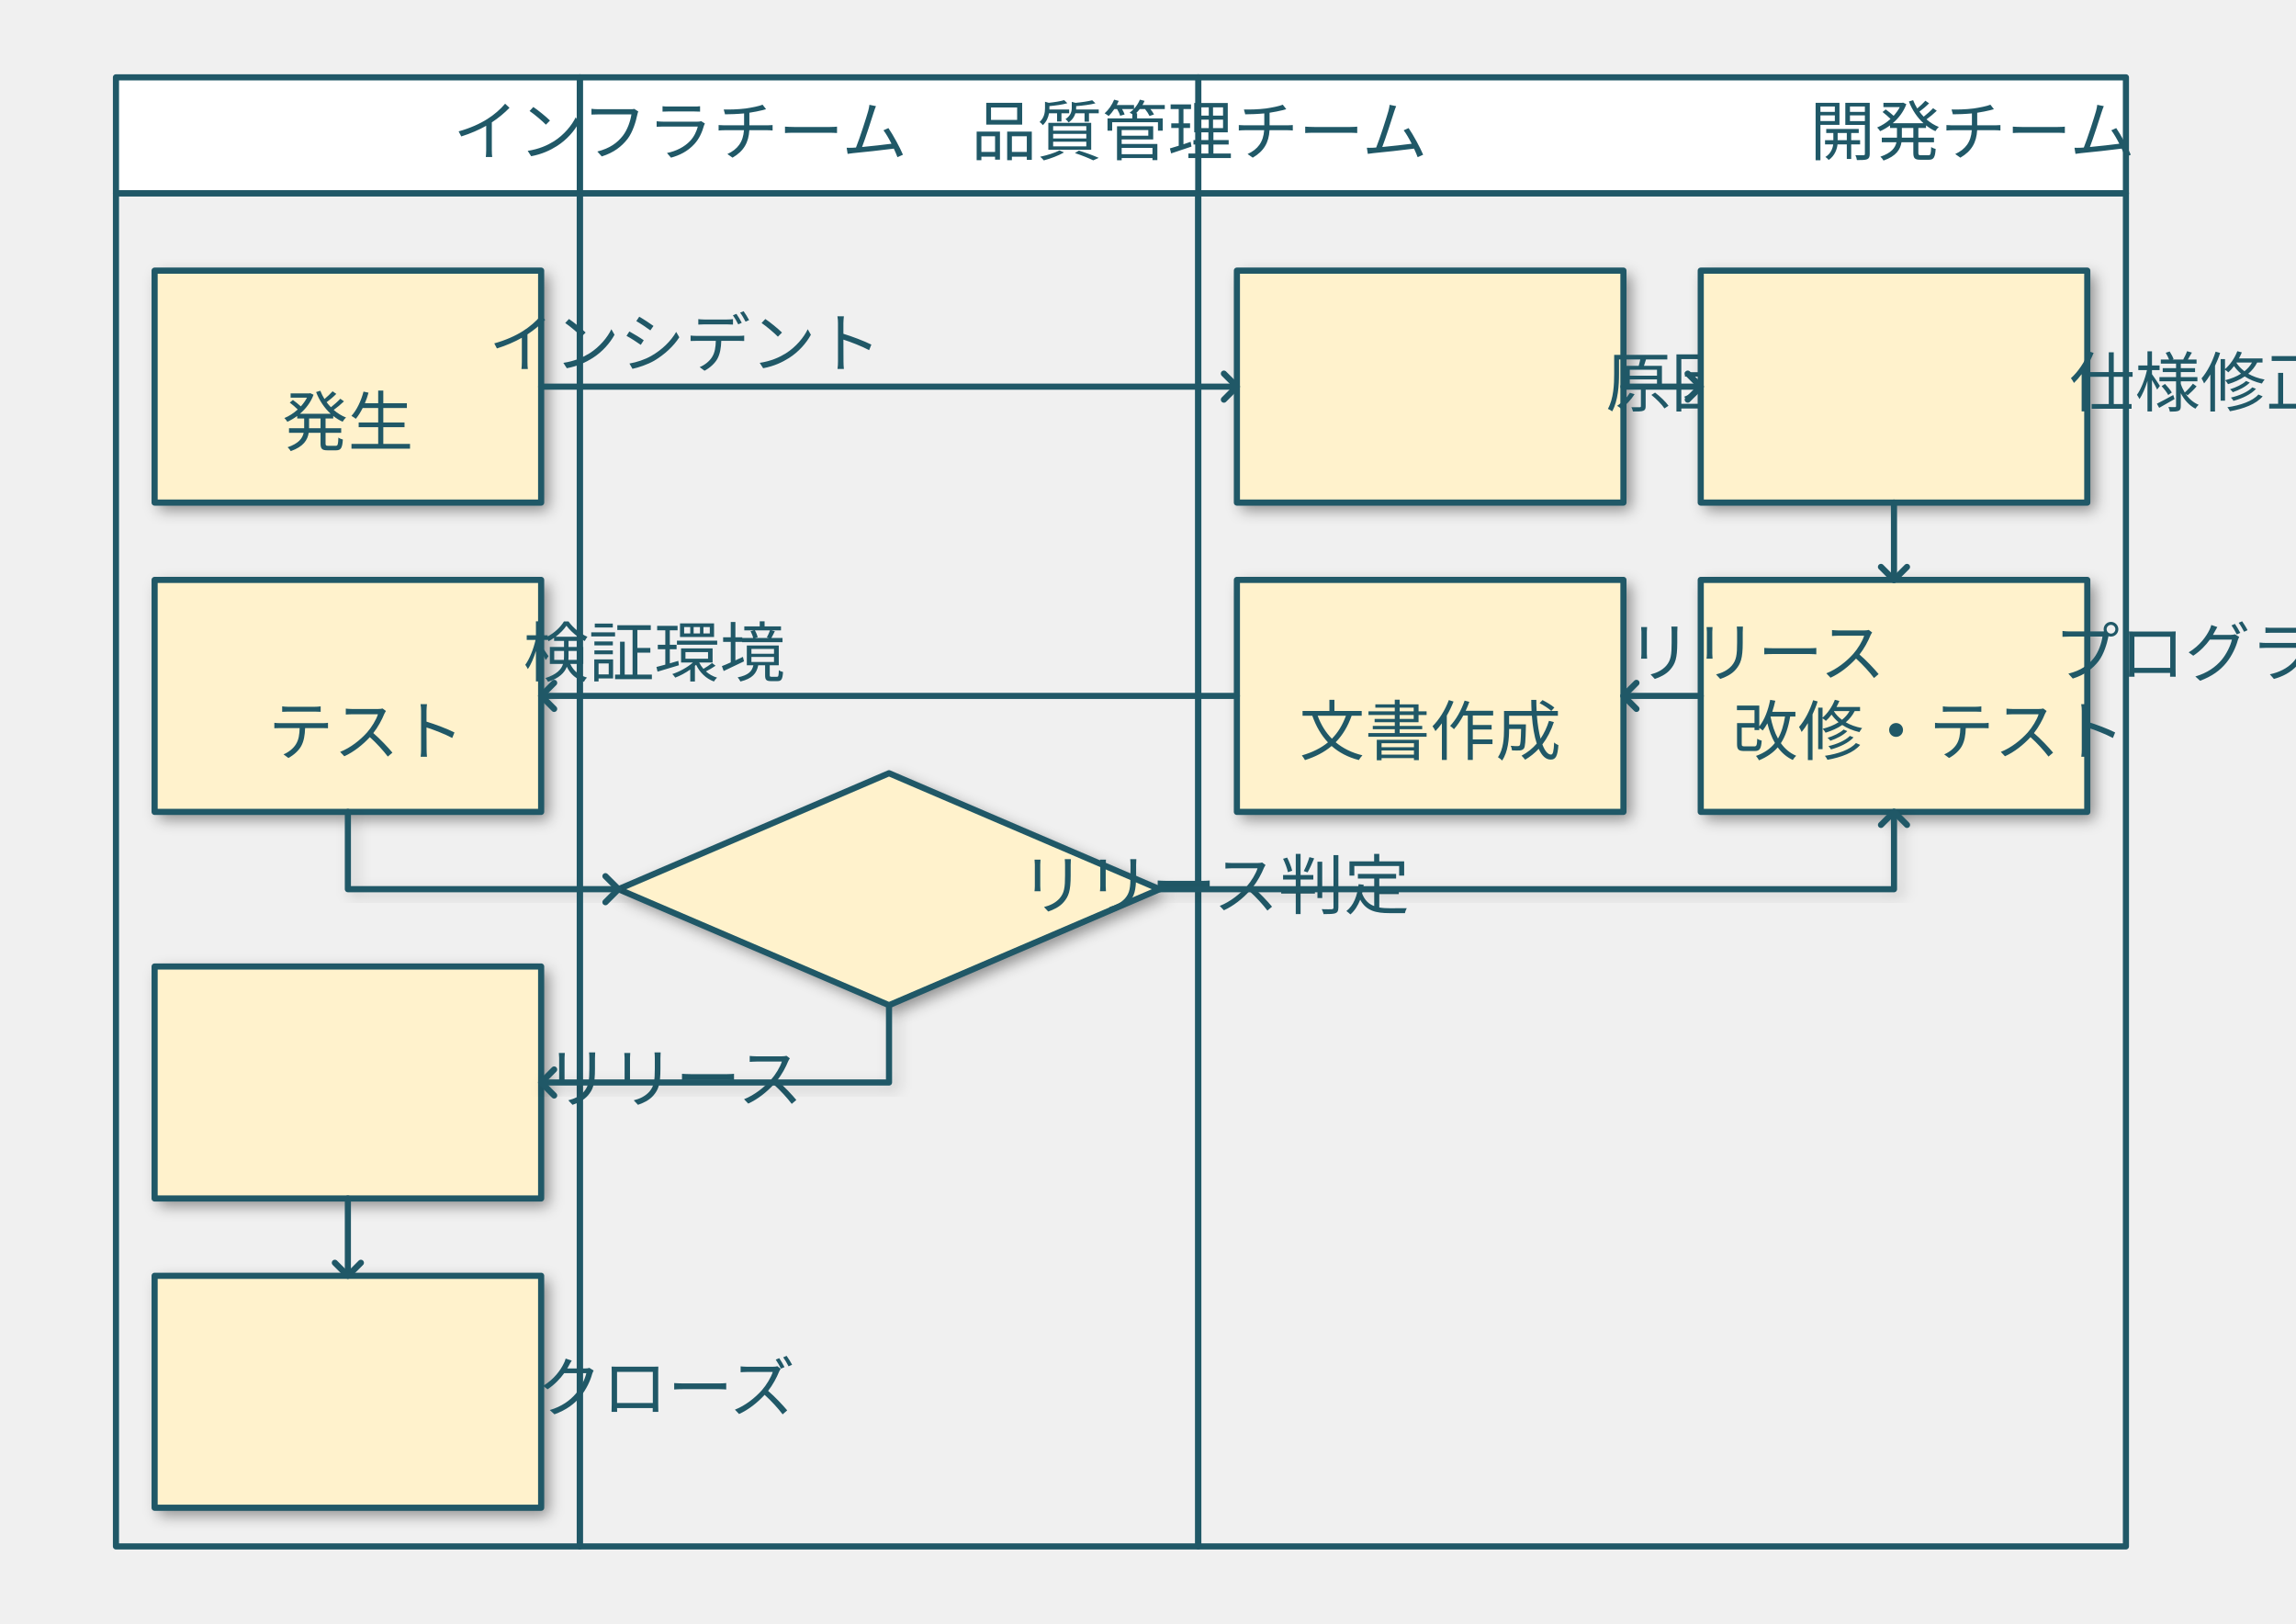
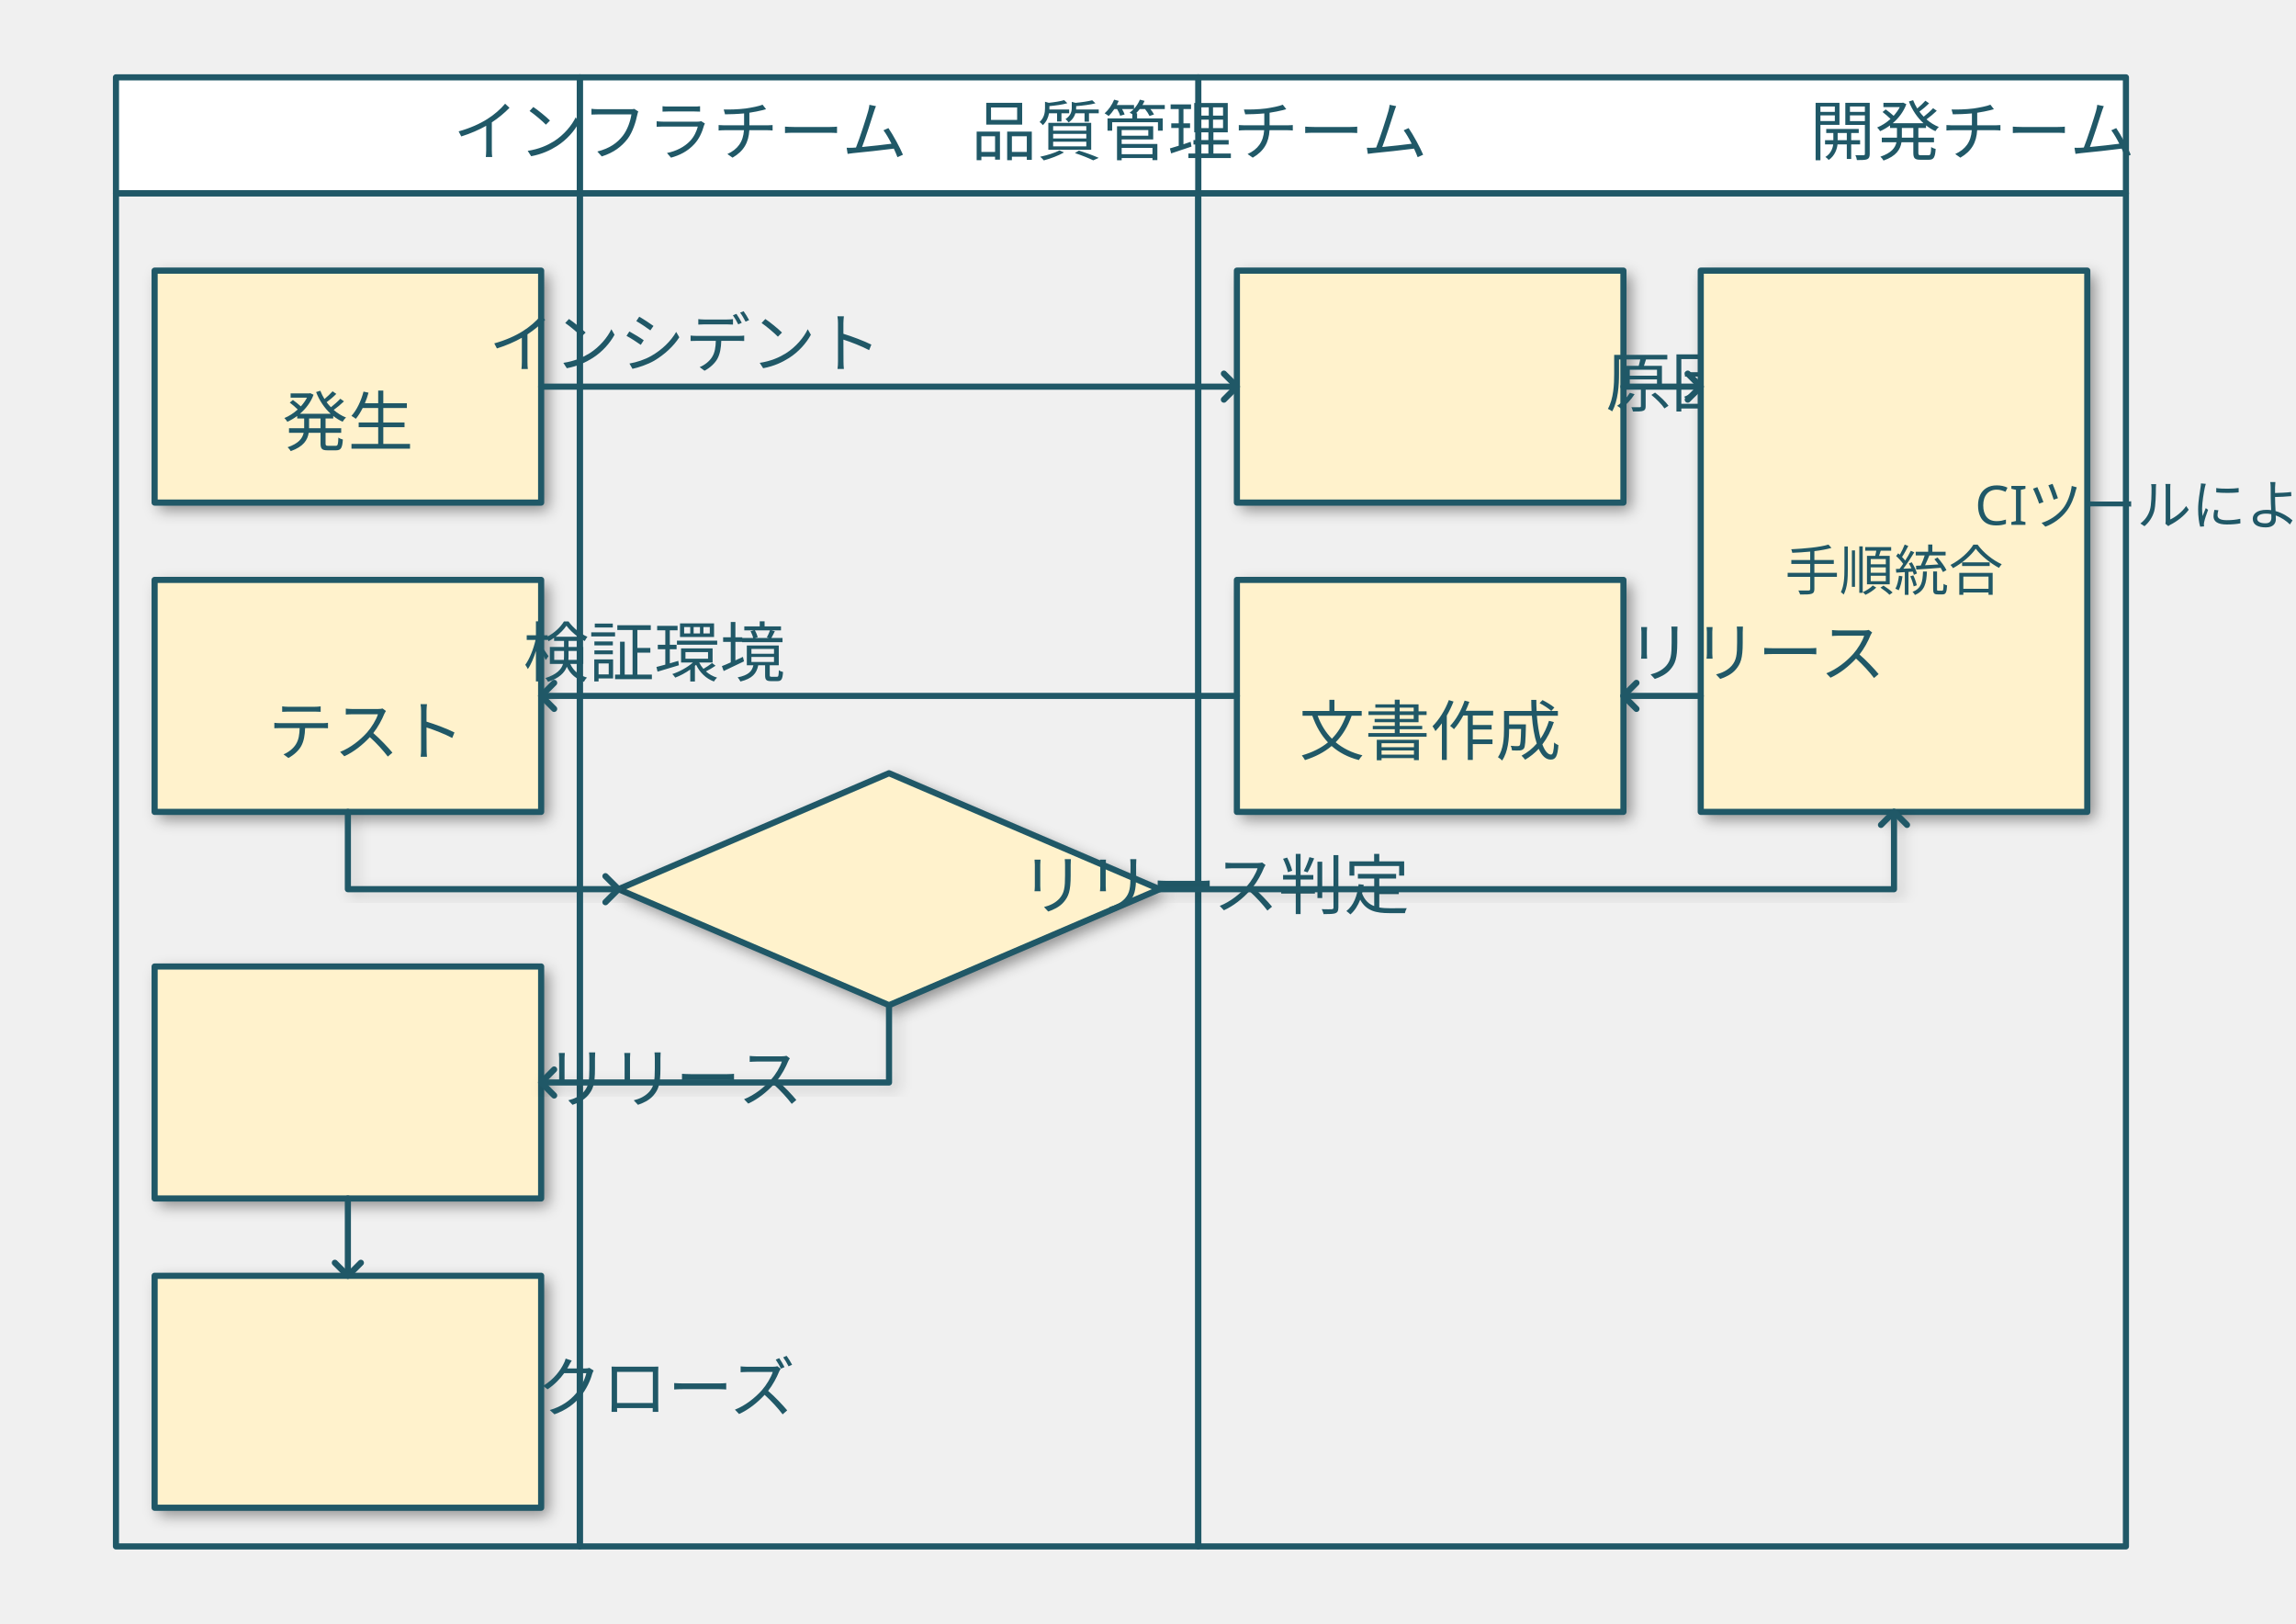
- <svg xmlns="http://www.w3.org/2000/svg" xmlns:ns1="http://schemas.microsoft.com/visio/2003/SVGExtensions/" xmlns:xlink="http://www.w3.org/1999/xlink" width="11.693in" height="8.268in" viewBox="0 0 841.89 595.276" xml:space="preserve" color-interpolation-filters="sRGB" class="st12">
+ <svg xmlns="http://www.w3.org/2000/svg" xmlns:ns1="http://schemas.microsoft.com/visio/2003/SVGExtensions/" xmlns:xlink="http://www.w3.org/1999/xlink" width="11.693in" height="8.268in" viewBox="0 0 841.89 595.276" xml:space="preserve" color-interpolation-filters="sRGB" class="st13">
  <ns1:documentProperties ns1:langID="1041" ns1:metric="true" ns1:viewMarkup="false">
    <ns1:userDefs>
      <ns1:ud ns1:nameU="msvNoAutoConnect" ns1:val="VT0(1):26" />
    </ns1:userDefs>
  </ns1:documentProperties>
  <style type="text/css">
	
		.st1 {visibility:visible}
		.st2 {fill:#000000;fill-opacity:0.4;filter:url(#filter_2.6666667461395);stroke:#000000;stroke-linecap:round;stroke-linejoin:round;stroke-opacity:0.4}
		.st3 {fill:#fff2cc;stroke:#205867;stroke-linecap:round;stroke-linejoin:round;stroke-width:2.25}
		.st4 {fill:#205867;font-family:ＭＳ Ｐゴシック;font-size:2em}
		.st5 {font-size:1em}
		.st6 {fill:none;filter:url(#filter_2.6666667461395);marker-end:url(#mrkr1-46);stroke:#000000;stroke-linecap:round;stroke-linejoin:round;stroke-opacity:0.4}
		.st7 {fill:#000000;fill-opacity:0.4;stroke:#000000;stroke-opacity:0.4;stroke-width:0.472}
		.st8 {marker-end:url(#mrkr1-52);stroke:#205867;stroke-linecap:round;stroke-linejoin:round;stroke-width:2.25}
		.st9 {fill:#205867;fill-opacity:1;stroke:#205867;stroke-opacity:1;stroke-width:0.472}
- 		.st10 {fill:#ffffff;stroke:#205867;stroke-linecap:round;stroke-linejoin:round;stroke-width:2.25}
- 		.st11 {fill:none;stroke:#205867;stroke-linecap:round;stroke-linejoin:round;stroke-width:2.25}
- 		.st12 {fill:none;fill-rule:evenodd;font-size:12px;overflow:visible;stroke-linecap:square;stroke-miterlimit:3}
+ 		.st10 {fill:#205867;font-family:ＭＳ Ｐゴシック;font-size:1.667em}
+ 		.st11 {fill:#ffffff;stroke:#205867;stroke-linecap:round;stroke-linejoin:round;stroke-width:2.25}
+ 		.st12 {fill:none;stroke:#205867;stroke-linecap:round;stroke-linejoin:round;stroke-width:2.25}
+ 		.st13 {fill:none;fill-rule:evenodd;font-size:12px;overflow:visible;stroke-linecap:square;stroke-miterlimit:3}
	
	</style>
  <defs id="Markers">
    <g id="lend1">
      <path d="M 1 -1 L 0 0 L 1 1 " style="stroke-linecap:round;stroke-linejoin:round;fill:none" />
    </g>
    <marker id="mrkr1-46" class="st7" ns1:arrowType="1" ns1:arrowSize="2" orient="auto" markerUnits="strokeWidth" overflow="visible">
      <use xlink:href="#lend1" transform="scale(-2.12,-2.12) " />
    </marker>
    <marker id="mrkr1-52" class="st9" ns1:arrowType="1" ns1:arrowSize="2" orient="auto" markerUnits="strokeWidth" overflow="visible">
      <use xlink:href="#lend1" transform="scale(-2.12,-2.12) " />
    </marker>
  </defs>
  <defs id="Filters">
    <filter id="filter_2.6666667461395">
      <feGaussianBlur stdDeviation="2.667" />
    </filter>
  </defs>
-   <g ns1:mID="11" ns1:index="4" ns1:groupContext="foregroundPage">
+   <g ns1:mID="10" ns1:index="5" ns1:groupContext="foregroundPage">
    <ns1:pageProperties ns1:drawingScale="0.0393701" ns1:pageScale="0.0393701" ns1:drawingUnits="24" ns1:shadowOffsetX="8.50394" ns1:shadowOffsetY="-8.50394" />
    <ns1:layer ns1:name="フローチャート" ns1:index="0" />
    <ns1:layer ns1:name="コネクタ" ns1:index="1" />
    <ns1:layer ns1:name="背景" ns1:index="2" ns1:snap="false" ns1:glue="false" />
    <g id="shape1-1" ns1:mID="1" ns1:groupContext="shape" transform="translate(56.6929,-411.024)">
      <ns1:userDefs>
        <ns1:ud ns1:nameU="visVersion" ns1:val="VT0(15):26" />
      </ns1:userDefs>
      <ns1:textBlock ns1:margins="rect(4,4,4,4)" ns1:tabSpace="42.5197" />
      <ns1:textRect cx="70.866" cy="552.756" width="141.74" height="85.039" />
      <g id="shadow1-2" ns1:groupContext="shadow" ns1:shadowOffsetX="2.12132" ns1:shadowOffsetY="-2.12132" ns1:shadowType="1" transform="matrix(1,0,0,1,2.12132,2.12132)" class="st1">
        <rect x="0" y="510.236" width="141.732" height="85.039" class="st2" />
      </g>
      <rect x="0" y="510.236" width="141.732" height="85.039" class="st3" />
      <text x="10.16" y="545.56" class="st4" ns1:langID="1041">
        <ns1:paragraph ns1:horizAlign="1" />
        <ns1:tabList />インシデント<ns1:newlineChar />
        <tspan x="46.87" dy="1.2em" class="st5">発生</tspan>
      </text>
    </g>
    <g id="shape2-8" ns1:mID="2" ns1:groupContext="shape" transform="translate(56.6929,-297.638)">
      <ns1:userDefs>
        <ns1:ud ns1:nameU="visVersion" ns1:val="VT0(15):26" />
      </ns1:userDefs>
      <ns1:textBlock ns1:margins="rect(4,4,4,4)" ns1:tabSpace="42.5197" />
      <ns1:textRect cx="70.866" cy="552.756" width="141.74" height="85.039" />
      <g id="shadow2-9" ns1:groupContext="shadow" ns1:shadowOffsetX="2.12132" ns1:shadowOffsetY="-2.12132" ns1:shadowType="1" transform="matrix(1,0,0,1,2.12132,2.12132)" class="st1">
        <rect x="0" y="510.236" width="141.732" height="85.039" class="st2" />
      </g>
      <rect x="0" y="510.236" width="141.732" height="85.039" class="st3" />
      <text x="22.87" y="545.56" class="st4" ns1:langID="1041">
        <ns1:paragraph ns1:horizAlign="1" />
        <ns1:tabList />検証環境<ns1:newlineChar />
        <tspan x="41.62" dy="1.2em" class="st5">テスト</tspan>
      </text>
    </g>
    <g id="shape4-15" ns1:mID="4" ns1:groupContext="shape" transform="translate(56.6929,-155.906)">
      <ns1:userDefs>
        <ns1:ud ns1:nameU="visVersion" ns1:val="VT0(15):26" />
      </ns1:userDefs>
      <ns1:textBlock ns1:margins="rect(4,4,4,4)" ns1:tabSpace="42.5197" />
      <ns1:textRect cx="70.866" cy="552.756" width="141.74" height="85.039" />
      <g id="shadow4-16" ns1:groupContext="shadow" ns1:shadowOffsetX="2.12132" ns1:shadowOffsetY="-2.12132" ns1:shadowType="1" transform="matrix(1,0,0,1,2.12132,2.12132)" class="st1">
        <rect x="0" y="510.236" width="141.732" height="85.039" class="st2" />
      </g>
      <rect x="0" y="510.236" width="141.732" height="85.039" class="st3" />
      <text x="30.6" y="559.96" class="st4" ns1:langID="1041">
        <ns1:paragraph ns1:horizAlign="1" />
        <ns1:tabList />リリース</text>
    </g>
    <g id="shape5-21" ns1:mID="5" ns1:groupContext="shape" transform="translate(56.6929,-42.5197)">
      <ns1:userDefs>
        <ns1:ud ns1:nameU="visVersion" ns1:val="VT0(15):26" />
      </ns1:userDefs>
      <ns1:textBlock ns1:margins="rect(4,4,4,4)" ns1:tabSpace="42.5197" />
      <ns1:textRect cx="70.866" cy="552.756" width="141.74" height="85.039" />
      <g id="shadow5-22" ns1:groupContext="shadow" ns1:shadowOffsetX="2.12132" ns1:shadowOffsetY="-2.12132" ns1:shadowType="1" transform="matrix(1,0,0,1,2.12132,2.12132)" class="st1">
        <rect x="0" y="510.236" width="141.732" height="85.039" class="st2" />
      </g>
      <rect x="0" y="510.236" width="141.732" height="85.039" class="st3" />
      <text x="27.74" y="559.96" class="st4" ns1:langID="1041">
        <ns1:paragraph ns1:horizAlign="1" />
        <ns1:tabList />クローズ</text>
    </g>
    <g id="shape6-27" ns1:mID="6" ns1:groupContext="shape" ns1:layerMember="0" transform="translate(226.772,-226.772)">
      <ns1:custProps>
        <ns1:cp ns1:nameU="Cost" ns1:lbl="コスト" ns1:prompt="" ns1:type="7" ns1:format="@" ns1:sortKey="" ns1:invis="false" ns1:ask="false" ns1:langID="1041" ns1:cal="0" />
        <ns1:cp ns1:nameU="ProcessNumber" ns1:lbl="プロセス番号" ns1:prompt="" ns1:type="2" ns1:format="" ns1:sortKey="" ns1:invis="false" ns1:ask="false" ns1:langID="1041" ns1:cal="0" />
        <ns1:cp ns1:nameU="Owner" ns1:lbl="所有者" ns1:prompt="" ns1:type="0" ns1:format="" ns1:sortKey="" ns1:invis="false" ns1:ask="false" ns1:langID="1041" ns1:cal="0" />
        <ns1:cp ns1:nameU="Function" ns1:lbl="機能" ns1:prompt="" ns1:type="0" ns1:format="" ns1:sortKey="" ns1:invis="false" ns1:ask="false" ns1:langID="1041" ns1:cal="0" ns1:val="VT4()" />
        <ns1:cp ns1:nameU="StartDate" ns1:lbl="開始日" ns1:prompt="" ns1:type="5" ns1:format="" ns1:sortKey="" ns1:invis="false" ns1:ask="false" ns1:langID="1041" ns1:cal="0" />
        <ns1:cp ns1:nameU="EndDate" ns1:lbl="終了日" ns1:prompt="" ns1:type="5" ns1:format="" ns1:sortKey="" ns1:invis="false" ns1:ask="false" ns1:langID="1041" ns1:cal="0" />
        <ns1:cp ns1:nameU="Status" ns1:lbl="状態" ns1:prompt="" ns1:type="4" ns1:format=";未開始;進行中;完了;延期;情報待ち" ns1:sortKey="" ns1:invis="false" ns1:ask="false" ns1:langID="1041" ns1:cal="0" ns1:val="VT4()" />
      </ns1:custProps>
      <ns1:userDefs>
        <ns1:ud ns1:nameU="visVersion" ns1:prompt="" ns1:val="VT0(15):26" />
        <ns1:ud ns1:nameU="DefaultWidth" ns1:prompt="" ns1:val="VT0(0.98425196850394):24" />
        <ns1:ud ns1:nameU="DefaultHeight" ns1:prompt="" ns1:val="VT0(0.59055118110236):24" />
        <ns1:ud ns1:nameU="ResizeTxtHeight" ns1:prompt="" ns1:val="VT0(0.59055118110236):24" />
        <ns1:ud ns1:nameU="ResizeTxtHeight" ns1:prompt="" ns1:val="VT0(0.62992125984252):24" />
      </ns1:userDefs>
      <ns1:textBlock ns1:margins="rect(2,2,2,2)" ns1:tabSpace="42.5197" />
      <ns1:textRect cx="99.213" cy="552.756" width="165.36" height="63.779" />
      <g id="shadow6-28" ns1:groupContext="shadow" ns1:shadowOffsetX="2.12132" ns1:shadowOffsetY="-2.12132" ns1:shadowType="1" transform="matrix(1,0,0,1,2.12132,2.12132)" class="st1">
        <path d="M0 552.76 L99.21 510.24 L198.43 552.76 L99.21 595.28 L0 552.76 Z" class="st2" />
      </g>
      <path d="M0 552.76 L99.21 510.24 L198.43 552.76 L99.21 595.28 L0 552.76 Z" class="st3" />
      <text x="34.95" y="559.96" class="st4" ns1:langID="1041">
        <ns1:paragraph ns1:horizAlign="1" />
        <ns1:tabList />リリース判定</text>
    </g>
    <g id="shape7-33" ns1:mID="7" ns1:groupContext="shape" transform="translate(453.543,-411.024)">
      <ns1:userDefs>
        <ns1:ud ns1:nameU="visVersion" ns1:val="VT0(15):26" />
      </ns1:userDefs>
      <ns1:textBlock ns1:margins="rect(4,4,4,4)" ns1:tabSpace="42.5197" />
      <ns1:textRect cx="70.866" cy="552.756" width="141.74" height="85.039" />
      <g id="shadow7-34" ns1:groupContext="shadow" ns1:shadowOffsetX="2.12132" ns1:shadowOffsetY="-2.12132" ns1:shadowType="1" transform="matrix(1,0,0,1,2.12132,2.12132)" class="st1">
        <rect x="0" y="510.236" width="141.732" height="85.039" class="st2" />
      </g>
      <rect x="0" y="510.236" width="141.732" height="85.039" class="st3" />
      <text x="22.87" y="559.96" class="st4" ns1:langID="1041">
        <ns1:paragraph ns1:horizAlign="1" />
        <ns1:tabList />原因調査</text>
    </g>
    <g id="shape9-39" ns1:mID="9" ns1:groupContext="shape" transform="translate(198.425,-453.543) rotate(8.31597E-07)">
      <g id="shadow9-40" ns1:groupContext="shadow" ns1:shadowOffsetX="2.12132" ns1:shadowOffsetY="-2.12132" ns1:shadowType="1" transform="matrix(1,0,0,1,2.12132,2.12132)" class="st1">
        <path d="M0 595.28 L255.12 595.28" class="st6" />
      </g>
      <path d="M0 595.28 L255.12 595.28" class="st8" />
    </g>
-     <g id="shape11-53" ns1:mID="11" ns1:groupContext="shape" transform="translate(623.622,-411.024)">
-       <ns1:userDefs>
-         <ns1:ud ns1:nameU="visVersion" ns1:val="VT0(15):26" />
-       </ns1:userDefs>
-       <ns1:textBlock ns1:margins="rect(4,4,4,4)" ns1:tabSpace="42.5197" />
-       <ns1:textRect cx="70.866" cy="552.756" width="141.74" height="85.039" />
-       <g id="shadow11-54" ns1:groupContext="shadow" ns1:shadowOffsetX="2.12132" ns1:shadowOffsetY="-2.12132" ns1:shadowType="1" transform="matrix(1,0,0,1,2.12132,2.12132)" class="st1">
-         <rect x="0" y="510.236" width="141.732" height="85.039" class="st2" />
-       </g>
-       <rect x="0" y="510.236" width="141.732" height="85.039" class="st3" />
-       <text x="22.87" y="559.96" class="st4" ns1:langID="1041">
-         <ns1:paragraph ns1:horizAlign="1" />
-         <ns1:tabList />仕様修正</text>
-     </g>
-     <g id="shape12-59" ns1:mID="12" ns1:groupContext="shape" transform="translate(623.622,-297.638)">
-       <ns1:userDefs>
-         <ns1:ud ns1:nameU="visVersion" ns1:val="VT0(15):26" />
-       </ns1:userDefs>
-       <ns1:textBlock ns1:margins="rect(4,4,4,4)" ns1:tabSpace="42.5197" />
-       <ns1:textRect cx="70.866" cy="552.756" width="141.74" height="85.039" />
-       <g id="shadow12-60" ns1:groupContext="shadow" ns1:shadowOffsetX="2.12132" ns1:shadowOffsetY="-2.12132" ns1:shadowType="1" transform="matrix(1,0,0,1,2.12132,2.12132)" class="st1">
-         <rect x="0" y="510.236" width="141.732" height="85.039" class="st2" />
-       </g>
-       <rect x="0" y="510.236" width="141.732" height="85.039" class="st3" />
-       <text x="17.19" y="545.56" class="st4" ns1:langID="1041">
-         <ns1:paragraph ns1:horizAlign="1" />
-         <ns1:tabList />プログラム<ns1:newlineChar />
-         <tspan x="11.62" dy="1.2em" class="st5">改修</tspan>・テスト</text>
-     </g>
-     <g id="shape13-66" ns1:mID="13" ns1:groupContext="shape" transform="translate(453.543,-297.638)">
-       <ns1:userDefs>
-         <ns1:ud ns1:nameU="visVersion" ns1:val="VT0(15):26" />
-       </ns1:userDefs>
-       <ns1:textBlock ns1:margins="rect(4,4,4,4)" ns1:tabSpace="42.5197" />
-       <ns1:textRect cx="70.866" cy="552.756" width="141.74" height="85.039" />
-       <g id="shadow13-67" ns1:groupContext="shadow" ns1:shadowOffsetX="2.12132" ns1:shadowOffsetY="-2.12132" ns1:shadowType="1" transform="matrix(1,0,0,1,2.12132,2.12132)" class="st1">
+     <g id="shape12-53" ns1:mID="12" ns1:groupContext="shape" transform="translate(623.622,-297.638)">
+       <ns1:userDefs>
+         <ns1:ud ns1:nameU="visVersion" ns1:val="VT0(15):26" />
+       </ns1:userDefs>
+       <ns1:textBlock ns1:margins="rect(4,4,4,4)" ns1:tabSpace="42.5197" />
+       <ns1:textRect cx="70.866" cy="496.063" width="141.74" height="198.425" />
+       <g id="shadow12-54" ns1:groupContext="shadow" ns1:shadowOffsetX="2.12132" ns1:shadowOffsetY="-2.12132" ns1:shadowType="1" transform="matrix(1,0,0,1,2.12132,2.12132)" class="st1">
+         <rect x="0" y="396.85" width="141.732" height="198.425" class="st2" />
+       </g>
+       <rect x="0" y="396.85" width="141.732" height="198.425" class="st3" />
+       <text x="6.84" y="490.06" class="st10" ns1:langID="1041">
+         <ns1:paragraph ns1:horizAlign="1" />
+         <ns1:tabList />CIツールによる<ns1:newlineChar />
+         <tspan x="30.87" dy="1.2em" class="st5">手順統合</tspan>
+       </text>
+     </g>
+     <g id="shape13-60" ns1:mID="13" ns1:groupContext="shape" transform="translate(453.543,-297.638)">
+       <ns1:userDefs>
+         <ns1:ud ns1:nameU="visVersion" ns1:val="VT0(15):26" />
+       </ns1:userDefs>
+       <ns1:textBlock ns1:margins="rect(4,4,4,4)" ns1:tabSpace="42.5197" />
+       <ns1:textRect cx="70.866" cy="552.756" width="141.74" height="85.039" />
+       <g id="shadow13-61" ns1:groupContext="shadow" ns1:shadowOffsetX="2.12132" ns1:shadowOffsetY="-2.12132" ns1:shadowType="1" transform="matrix(1,0,0,1,2.12132,2.12132)" class="st1">
        <rect x="0" y="510.236" width="141.732" height="85.039" class="st2" />
      </g>
      <rect x="0" y="510.236" width="141.732" height="85.039" class="st3" />
      <text x="30.6" y="545.56" class="st4" ns1:langID="1041">
        <ns1:paragraph ns1:horizAlign="1" />
        <ns1:tabList />リリース<ns1:newlineChar />
        <tspan x="22.87" dy="1.2em" class="st5">文書作成</tspan>
      </text>
    </g>
-     <g id="shape14-73" ns1:mID="14" ns1:groupContext="shape" transform="translate(595.276,-453.543)">
-       <g id="shadow14-74" ns1:groupContext="shadow" ns1:shadowOffsetX="2.12132" ns1:shadowOffsetY="-2.12132" ns1:shadowType="1" transform="matrix(1,0,0,1,2.12132,2.12132)" class="st1">
+     <g id="shape14-67" ns1:mID="14" ns1:groupContext="shape" transform="translate(595.276,-453.543)">
+       <g id="shadow14-68" ns1:groupContext="shadow" ns1:shadowOffsetX="2.12132" ns1:shadowOffsetY="-2.12132" ns1:shadowType="1" transform="matrix(1,0,0,1,2.12132,2.12132)" class="st1">
        <path d="M0 595.28 L28.35 595.28" class="st6" />
      </g>
      <path d="M0 595.28 L28.35 595.28" class="st8" />
    </g>
-     <g id="shape15-85" ns1:mID="15" ns1:groupContext="shape" transform="translate(1289.76,184.252) rotate(90)">
-       <g id="shadow15-86" ns1:groupContext="shadow" ns1:shadowOffsetX="2.12132" ns1:shadowOffsetY="-2.12132" ns1:shadowType="1" transform="matrix(1,0,0,1,2.12132,-2.12132)" class="st1">
+     <g id="shape16-79" ns1:mID="16" ns1:groupContext="shape" transform="translate(623.622,850.394) rotate(180)">
+       <g id="shadow16-80" ns1:groupContext="shadow" ns1:shadowOffsetX="2.12132" ns1:shadowOffsetY="-2.12132" ns1:shadowType="1" transform="matrix(1,0,0,1,-2.12132,-2.12132)" class="st1">
        <path d="M0 595.28 L28.35 595.28" class="st6" />
      </g>
      <path d="M0 595.28 L28.35 595.28" class="st8" />
    </g>
-     <g id="shape16-97" ns1:mID="16" ns1:groupContext="shape" transform="translate(623.622,850.394) rotate(180)">
-       <g id="shadow16-98" ns1:groupContext="shadow" ns1:shadowOffsetX="2.12132" ns1:shadowOffsetY="-2.12132" ns1:shadowType="1" transform="matrix(1,0,0,1,-2.12132,-2.12132)" class="st1">
-         <path d="M0 595.28 L28.35 595.28" class="st6" />
-       </g>
-       <path d="M0 595.28 L28.35 595.28" class="st8" />
-     </g>
-     <g id="shape17-109" ns1:mID="17" ns1:groupContext="shape" transform="translate(453.543,850.394) rotate(180)">
-       <g id="shadow17-110" ns1:groupContext="shadow" ns1:shadowOffsetX="2.12132" ns1:shadowOffsetY="-2.12132" ns1:shadowType="1" transform="matrix(1,0,0,1,-2.12132,-2.12132)" class="st1">
+     <g id="shape17-91" ns1:mID="17" ns1:groupContext="shape" transform="translate(453.543,850.394) rotate(180)">
+       <g id="shadow17-92" ns1:groupContext="shadow" ns1:shadowOffsetX="2.12132" ns1:shadowOffsetY="-2.12132" ns1:shadowType="1" transform="matrix(1,0,0,1,-2.12132,-2.12132)" class="st1">
        <path d="M0 595.28 L255.12 595.28" class="st6" />
      </g>
      <path d="M0 595.28 L255.12 595.28" class="st8" />
    </g>
-     <g id="shape20-121" ns1:mID="20" ns1:groupContext="shape" ns1:layerMember="1" transform="translate(127.559,-297.638)">
-       <g id="shadow20-122" ns1:groupContext="shadow" ns1:shadowOffsetX="2.12132" ns1:shadowOffsetY="-2.12132" ns1:shadowType="1" transform="matrix(1,0,0,1,2.12132,2.12132)" class="st1">
+     <g id="shape20-103" ns1:mID="20" ns1:groupContext="shape" ns1:layerMember="1" transform="translate(127.559,-297.638)">
+       <g id="shadow20-104" ns1:groupContext="shadow" ns1:shadowOffsetX="2.12132" ns1:shadowOffsetY="-2.12132" ns1:shadowType="1" transform="matrix(1,0,0,1,2.12132,2.12132)" class="st1">
        <path d="M0 595.28 L0 623.62 L99.21 623.62" class="st6" />
      </g>
      <path d="M0 595.28 L0 623.62 L99.21 623.62" class="st8" />
    </g>
-     <g id="shape21-133" ns1:mID="21" ns1:groupContext="shape" ns1:layerMember="2" transform="translate(439.37,-524.409)">
+     <g id="shape21-115" ns1:mID="21" ns1:groupContext="shape" ns1:layerMember="2" transform="translate(439.37,-524.409)">
      <ns1:userDefs>
        <ns1:ud ns1:nameU="visVersion" ns1:val="VT0(15):26" />
      </ns1:userDefs>
      <ns1:textBlock ns1:margins="rect(4,4,4,4)" ns1:tabSpace="42.5197" />
      <ns1:textRect cx="170.079" cy="574.016" width="340.16" height="42.52" />
-       <rect x="0" y="552.756" width="340.157" height="42.52" class="st10" />
+       <rect x="0" y="552.756" width="340.157" height="42.52" class="st11" />
      <text x="111.91" y="581.22" class="st4" ns1:langID="1041">
        <ns1:paragraph ns1:horizAlign="1" />
        <ns1:tabList />開発チーム</text>
    </g>
-     <g id="shape22-136" ns1:mID="22" ns1:groupContext="shape" ns1:layerMember="2" transform="translate(212.598,-524.409)">
+     <g id="shape22-118" ns1:mID="22" ns1:groupContext="shape" ns1:layerMember="2" transform="translate(212.598,-524.409)">
      <ns1:userDefs>
        <ns1:ud ns1:nameU="visVersion" ns1:val="VT0(15):26" />
      </ns1:userDefs>
      <ns1:textBlock ns1:margins="rect(4,4,4,4)" ns1:tabSpace="42.5197" />
      <ns1:textRect cx="113.386" cy="574.016" width="226.78" height="42.52" />
-       <rect x="0" y="552.756" width="226.772" height="42.52" class="st10" />
+       <rect x="0" y="552.756" width="226.772" height="42.52" class="st11" />
      <text x="31.21" y="581.22" class="st4" ns1:langID="1041">
        <ns1:paragraph ns1:horizAlign="1" />
        <ns1:tabList />品質管理チーム</text>
    </g>
-     <g id="shape23-139" ns1:mID="23" ns1:groupContext="shape" ns1:layerMember="2" transform="translate(42.5197,-524.409)">
+     <g id="shape23-121" ns1:mID="23" ns1:groupContext="shape" ns1:layerMember="2" transform="translate(42.5197,-524.409)">
      <ns1:userDefs>
        <ns1:ud ns1:nameU="visVersion" ns1:val="VT0(15):26" />
      </ns1:userDefs>
      <ns1:textBlock ns1:margins="rect(4,4,4,4)" ns1:tabSpace="42.5197" />
      <ns1:textRect cx="85.039" cy="574.016" width="170.08" height="42.52" />
-       <rect x="0" y="552.756" width="170.079" height="42.52" class="st10" />
+       <rect x="0" y="552.756" width="170.079" height="42.52" class="st11" />
      <text x="11.26" y="581.22" class="st4" ns1:langID="1041">
        <ns1:paragraph ns1:horizAlign="1" />
        <ns1:tabList />インフラチーム</text>
    </g>
-     <g id="shape24-142" ns1:mID="24" ns1:groupContext="shape" ns1:layerMember="2" transform="translate(439.37,-28.3465)">
-       <ns1:userDefs>
-         <ns1:ud ns1:nameU="visVersion" ns1:val="VT0(15):26" />
-       </ns1:userDefs>
-       <rect x="0" y="99.213" width="340.157" height="496.063" class="st11" />
-     </g>
-     <g id="shape25-144" ns1:mID="25" ns1:groupContext="shape" ns1:layerMember="2" transform="translate(212.598,-28.3465)">
-       <ns1:userDefs>
-         <ns1:ud ns1:nameU="visVersion" ns1:val="VT0(15):26" />
-       </ns1:userDefs>
-       <rect x="0" y="99.213" width="226.772" height="496.063" class="st11" />
-     </g>
-     <g id="shape26-146" ns1:mID="26" ns1:groupContext="shape" ns1:layerMember="2" transform="translate(42.5197,-28.3465)">
-       <ns1:userDefs>
-         <ns1:ud ns1:nameU="visVersion" ns1:val="VT0(15):26" />
-       </ns1:userDefs>
-       <rect x="0" y="99.213" width="170.079" height="496.063" class="st11" />
-     </g>
-     <g id="shape27-148" ns1:mID="27" ns1:groupContext="shape" ns1:layerMember="1" transform="translate(425.197,-269.291)">
-       <g id="shadow27-149" ns1:groupContext="shadow" ns1:shadowOffsetX="2.12132" ns1:shadowOffsetY="-2.12132" ns1:shadowType="1" transform="matrix(1,0,0,1,2.12132,2.12132)" class="st1">
+     <g id="shape24-124" ns1:mID="24" ns1:groupContext="shape" ns1:layerMember="2" transform="translate(439.37,-28.3465)">
+       <ns1:userDefs>
+         <ns1:ud ns1:nameU="visVersion" ns1:val="VT0(15):26" />
+       </ns1:userDefs>
+       <rect x="0" y="99.213" width="340.157" height="496.063" class="st12" />
+     </g>
+     <g id="shape25-126" ns1:mID="25" ns1:groupContext="shape" ns1:layerMember="2" transform="translate(212.598,-28.3465)">
+       <ns1:userDefs>
+         <ns1:ud ns1:nameU="visVersion" ns1:val="VT0(15):26" />
+       </ns1:userDefs>
+       <rect x="0" y="99.213" width="226.772" height="496.063" class="st12" />
+     </g>
+     <g id="shape26-128" ns1:mID="26" ns1:groupContext="shape" ns1:layerMember="2" transform="translate(42.5197,-28.3465)">
+       <ns1:userDefs>
+         <ns1:ud ns1:nameU="visVersion" ns1:val="VT0(15):26" />
+       </ns1:userDefs>
+       <rect x="0" y="99.213" width="170.079" height="496.063" class="st12" />
+     </g>
+     <g id="shape27-130" ns1:mID="27" ns1:groupContext="shape" ns1:layerMember="1" transform="translate(425.197,-269.291)">
+       <g id="shadow27-131" ns1:groupContext="shadow" ns1:shadowOffsetX="2.12132" ns1:shadowOffsetY="-2.12132" ns1:shadowType="1" transform="matrix(1,0,0,1,2.12132,2.12132)" class="st1">
        <path d="M0 595.28 L269.29 595.28 L269.29 566.93" class="st6" />
      </g>
      <path d="M0 595.28 L269.29 595.28 L269.29 566.93" class="st8" />
    </g>
-     <g id="shape29-160" ns1:mID="29" ns1:groupContext="shape" ns1:layerMember="1" transform="translate(325.984,-226.772)">
-       <g id="shadow29-161" ns1:groupContext="shadow" ns1:shadowOffsetX="2.12132" ns1:shadowOffsetY="-2.12132" ns1:shadowType="1" transform="matrix(1,0,0,1,2.12132,2.12132)" class="st1">
+     <g id="shape29-142" ns1:mID="29" ns1:groupContext="shape" ns1:layerMember="1" transform="translate(325.984,-226.772)">
+       <g id="shadow29-143" ns1:groupContext="shadow" ns1:shadowOffsetX="2.12132" ns1:shadowOffsetY="-2.12132" ns1:shadowType="1" transform="matrix(1,0,0,1,2.12132,2.12132)" class="st1">
        <path d="M0 595.28 L0 623.62 L-127.56 623.62" class="st6" />
      </g>
      <path d="M0 595.28 L0 623.62 L-127.56 623.62" class="st8" />
    </g>
-     <g id="shape31-172" ns1:mID="31" ns1:groupContext="shape" transform="translate(722.835,439.37) rotate(90)">
-       <g id="shadow31-173" ns1:groupContext="shadow" ns1:shadowOffsetX="2.12132" ns1:shadowOffsetY="-2.12132" ns1:shadowType="1" transform="matrix(1,0,0,1,2.12132,-2.12132)" class="st1">
+     <g id="shape31-154" ns1:mID="31" ns1:groupContext="shape" transform="translate(722.835,439.37) rotate(90)">
+       <g id="shadow31-155" ns1:groupContext="shadow" ns1:shadowOffsetX="2.12132" ns1:shadowOffsetY="-2.12132" ns1:shadowType="1" transform="matrix(1,0,0,1,2.12132,-2.12132)" class="st1">
        <path d="M0 595.28 L28.35 595.28" class="st6" />
      </g>
      <path d="M0 595.28 L28.35 595.28" class="st8" />
    </g>
  </g>
</svg>
